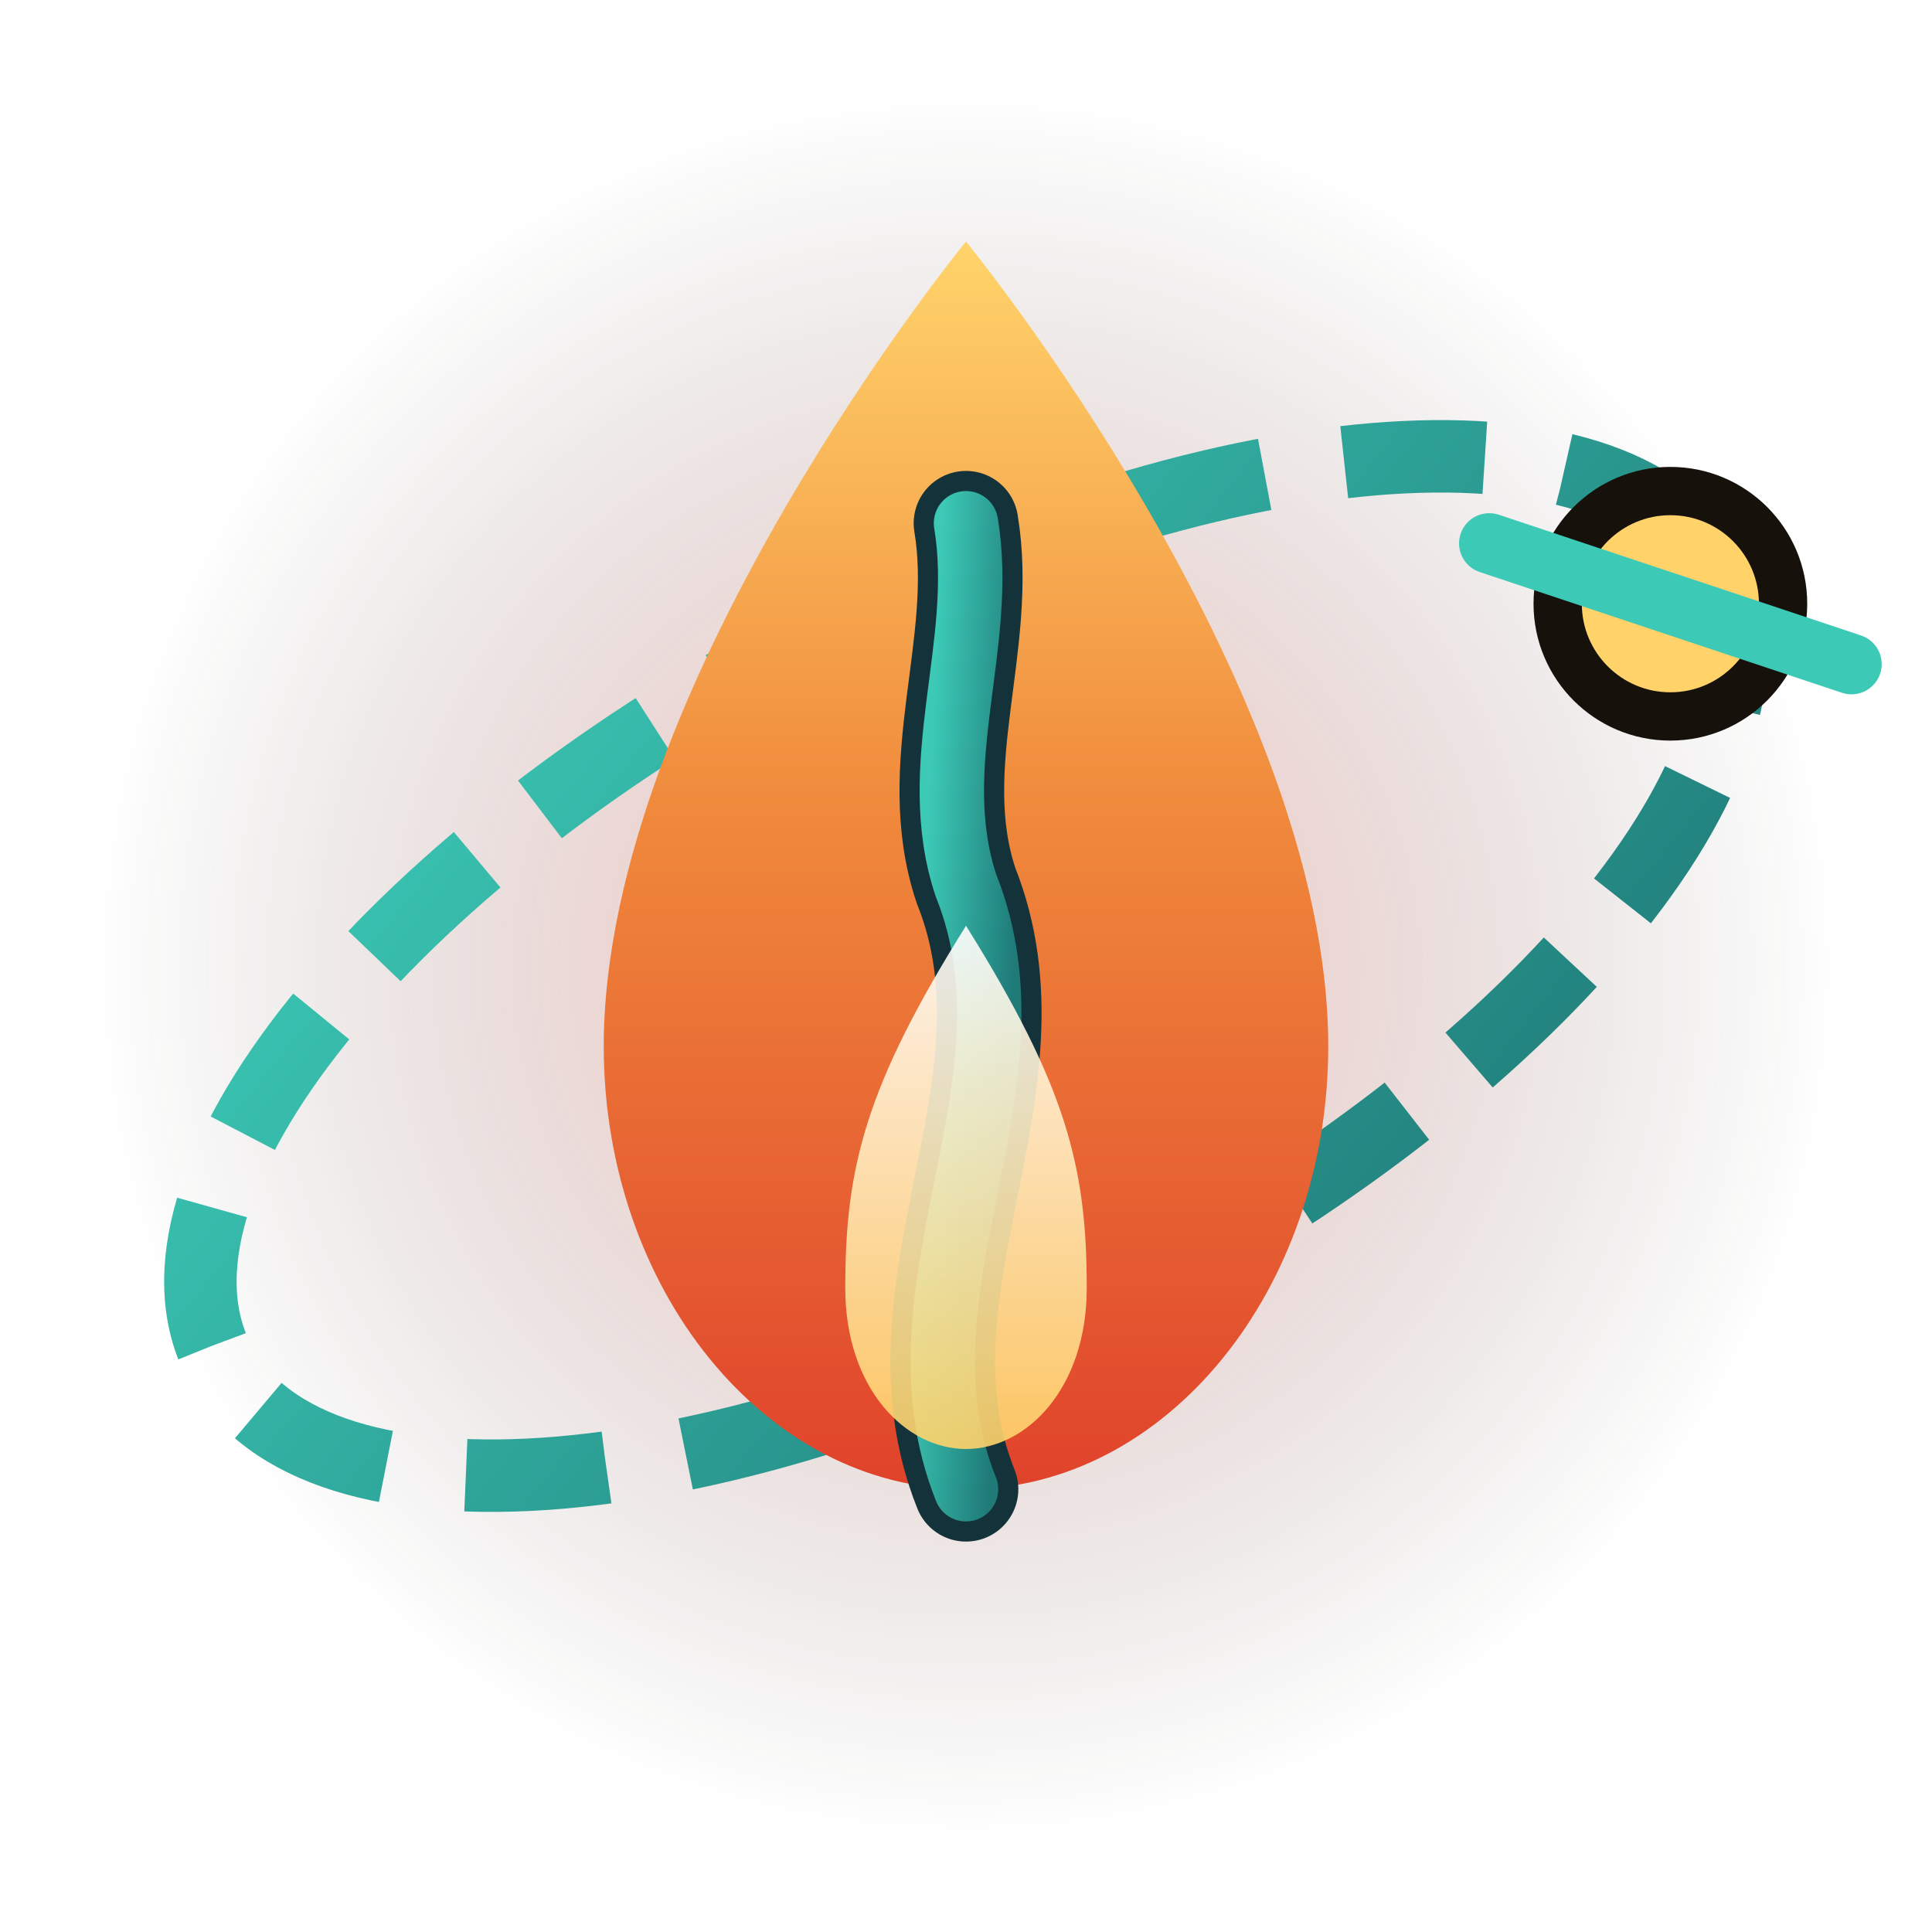
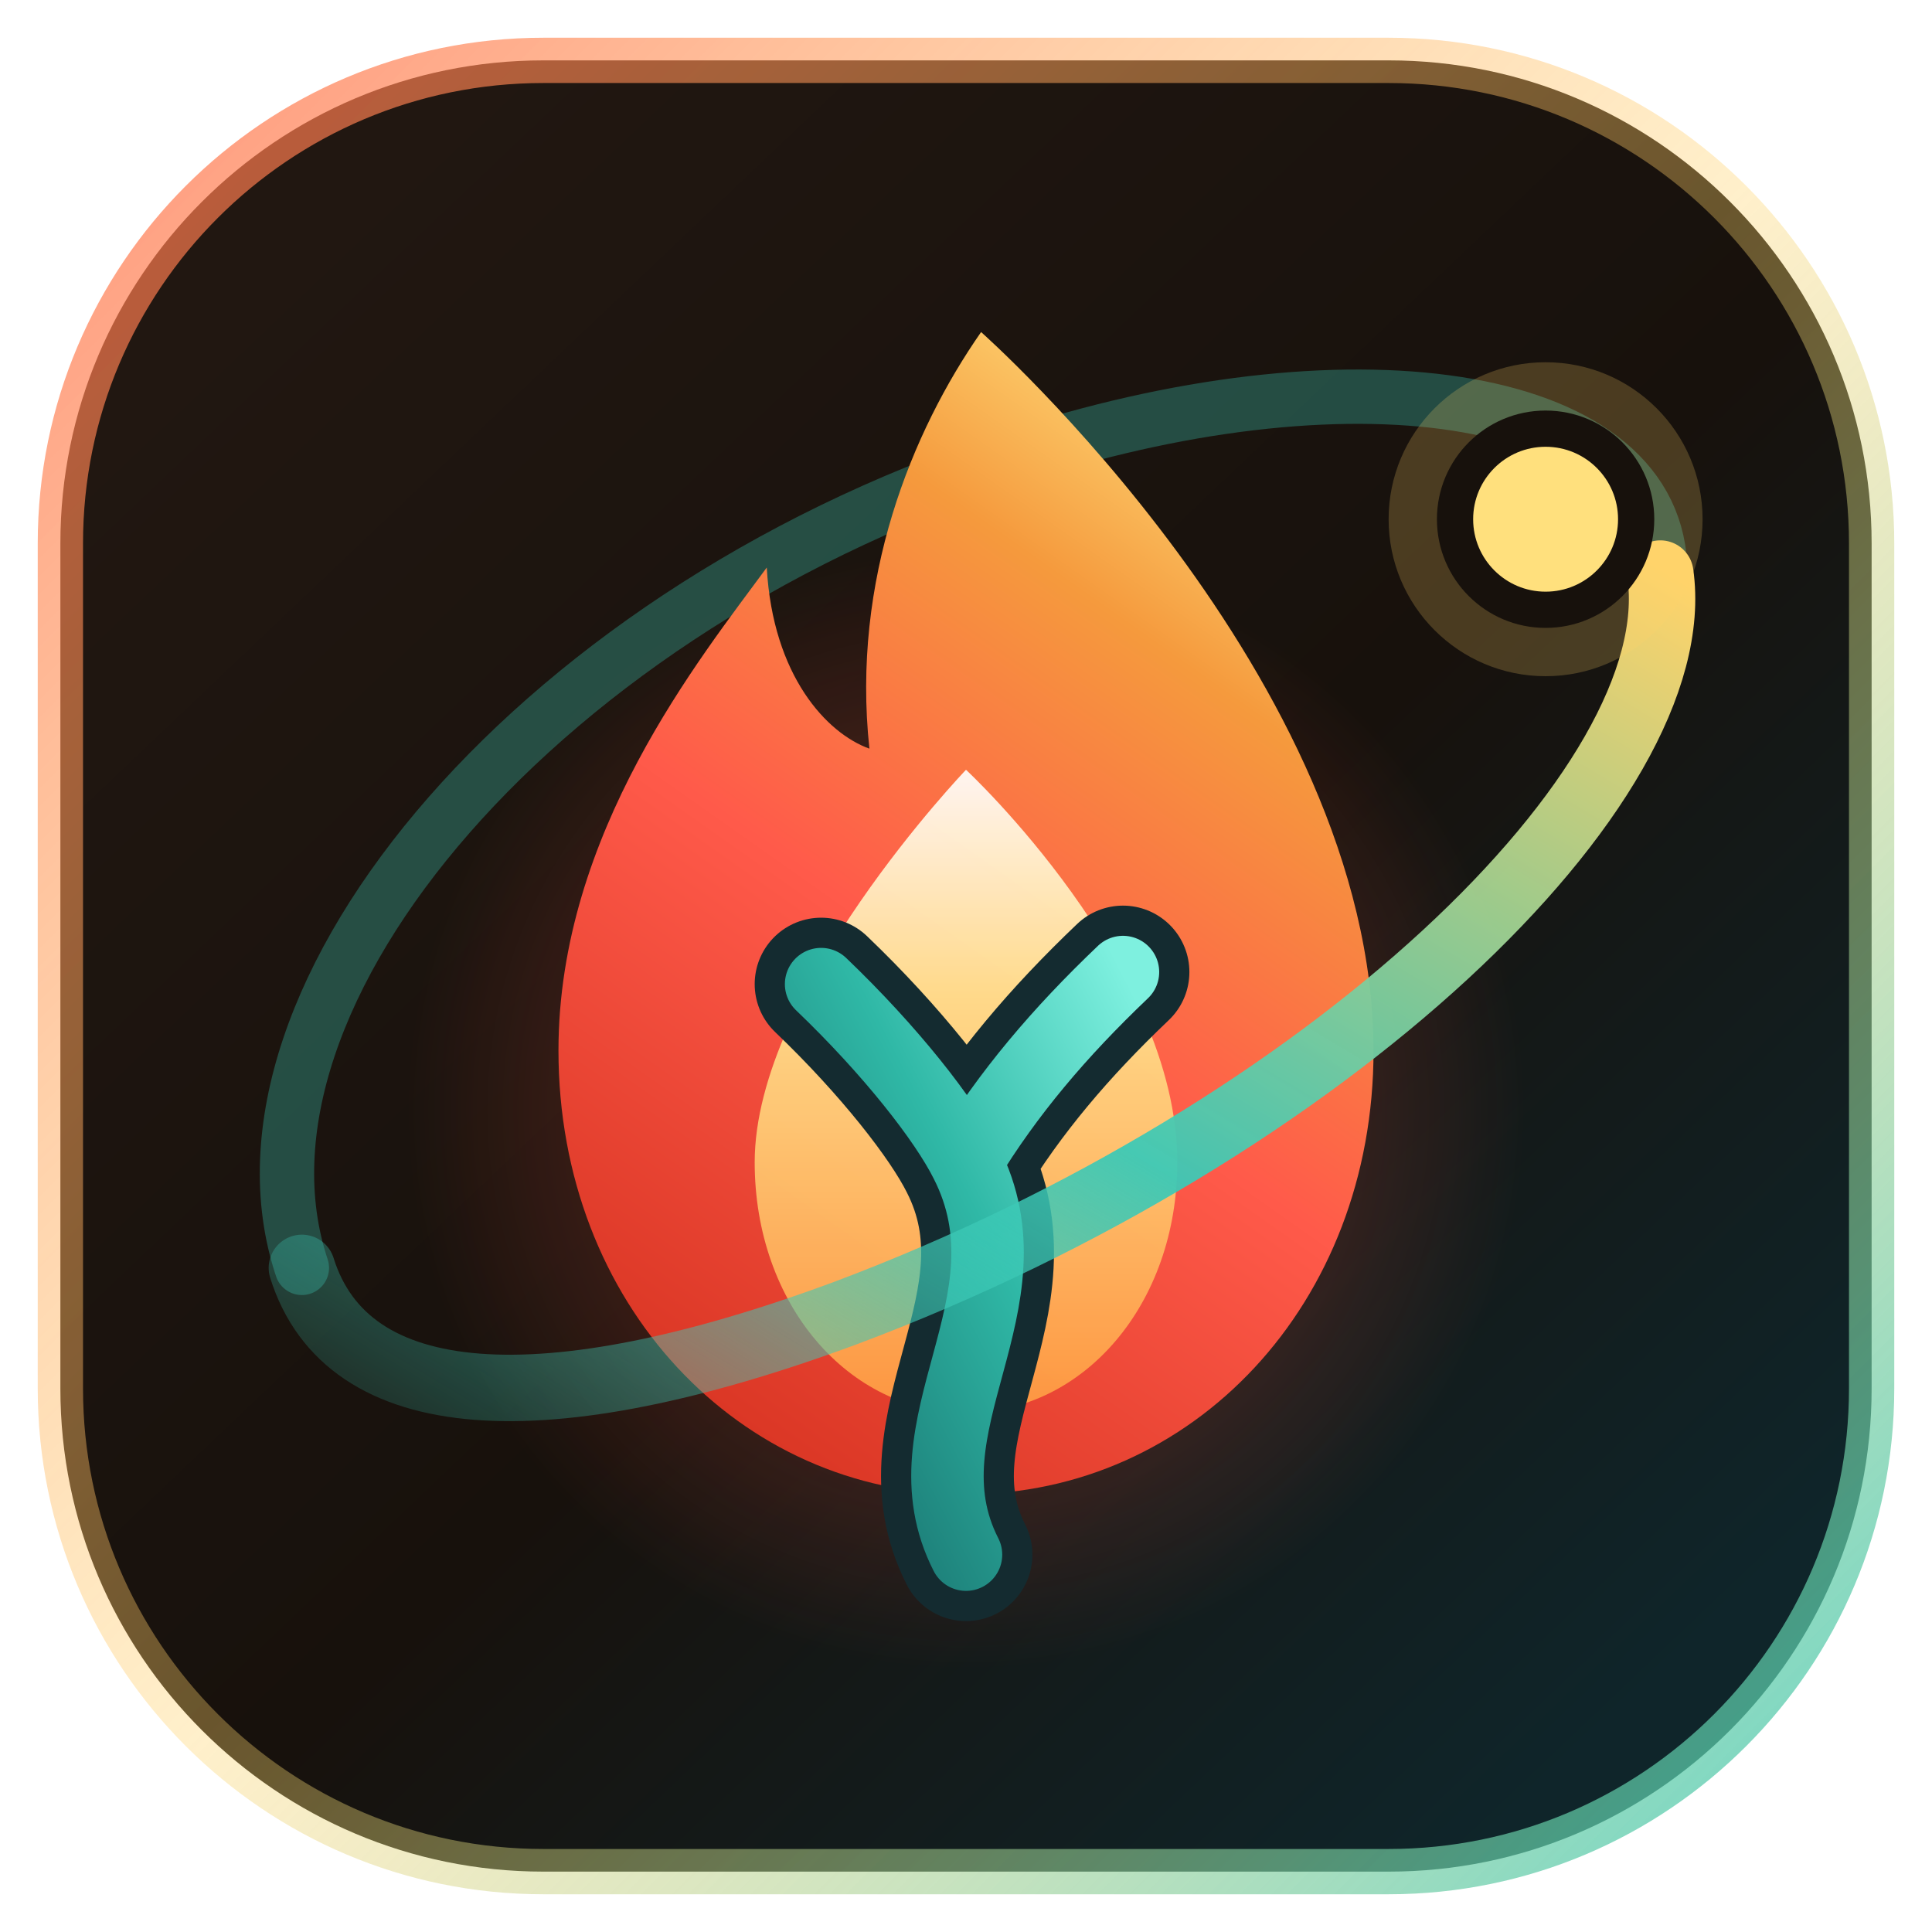
- <svg xmlns="http://www.w3.org/2000/svg" viewBox="0 0 48 48" width="48" height="48">
+ <svg xmlns="http://www.w3.org/2000/svg" viewBox="0 0 64 64" width="64" height="64" role="img" aria-label="Fire Harmony Logo">
  <defs>
-     <radialGradient id="orbitGlow" cx="50%" cy="50%" r="50%">
-       <stop offset="0%" stop-color="#ff5a4a" stop-opacity="0.35" />
-       <stop offset="100%" stop-color="#17110c" stop-opacity="0" />
-     </radialGradient>
-     <linearGradient id="fireGrad" x1="0%" y1="100%" x2="0%" y2="0%">
-       <stop offset="0%" stop-color="#e0432b" />
-       <stop offset="55%" stop-color="#f08a3c" />
-       <stop offset="100%" stop-color="#ffd36a" />
+     <linearGradient id="fh-bg" x1="12%" y1="10%" x2="88%" y2="90%">
+       <stop offset="0%" stop-color="#211711" />
+       <stop offset="55%" stop-color="#17110c" />
+       <stop offset="100%" stop-color="#0f252a" />
    </linearGradient>
-     <linearGradient id="innerFlame" x1="0%" y1="100%" x2="0%" y2="0%">
-       <stop offset="0%" stop-color="#ffd36a" />
+     <linearGradient id="fh-rim" x1="0%" y1="0%" x2="100%" y2="100%">
+       <stop offset="0%" stop-color="#ff6b4a" stop-opacity="0.75" />
+       <stop offset="50%" stop-color="#ffd36a" stop-opacity="0.35" />
+       <stop offset="100%" stop-color="#3cc9b6" stop-opacity="0.8" />
+     </linearGradient>
+     <linearGradient id="fh-flame" x1="25%" y1="100%" x2="75%" y2="0%">
+       <stop offset="0%" stop-color="#d83422" />
+       <stop offset="45%" stop-color="#ff5a4a" />
+       <stop offset="78%" stop-color="#f59a3d" />
+       <stop offset="100%" stop-color="#ffe07d" />
+     </linearGradient>
+     <linearGradient id="fh-core" x1="50%" y1="100%" x2="50%" y2="0%">
+       <stop offset="0%" stop-color="#ff9d42" />
+       <stop offset="65%" stop-color="#ffe48f" />
      <stop offset="100%" stop-color="#ffffff" />
    </linearGradient>
-     <linearGradient id="nileGrad" x1="0%" y1="0%" x2="100%" y2="100%">
-       <stop offset="0%" stop-color="#3cc9b6" />
-       <stop offset="100%" stop-color="#1f7a78" />
+     <linearGradient id="fh-nile" x1="0%" y1="100%" x2="100%" y2="0%">
+       <stop offset="0%" stop-color="#176b69" />
+       <stop offset="55%" stop-color="#2fb8a6" />
+       <stop offset="100%" stop-color="#7ef0df" />
    </linearGradient>
+     <linearGradient id="fh-orbit" x1="0%" y1="100%" x2="100%" y2="0%">
+       <stop offset="0%" stop-color="#3cc9b6" stop-opacity="0.15" />
+       <stop offset="45%" stop-color="#3cc9b6" stop-opacity="0.95" />
+       <stop offset="100%" stop-color="#ffd36a" stop-opacity="1" />
+     </linearGradient>
+     <radialGradient id="fh-glow" cx="50%" cy="54%" r="42%">
+       <stop offset="0%" stop-color="#ff5a4a" stop-opacity="0.42" />
+       <stop offset="100%" stop-color="#ff5a4a" stop-opacity="0" />
+     </radialGradient>
  </defs>
-   <circle cx="24" cy="24" r="22" fill="url(#orbitGlow)" />
-   <ellipse cx="24" cy="24" rx="21" ry="9" fill="none" stroke="url(#nileGrad)" stroke-width="1.8" stroke-dasharray="3.5 2" transform="rotate(-28 24 24)" />
-   <circle cx="41.5" cy="15" r="2.8" fill="#ffd36a" stroke="#17110c" stroke-width="1.2" />
-   <line x1="37" y1="13.5" x2="46" y2="16.5" stroke="#3cc9b6" stroke-width="1.5" stroke-linecap="round" />
-   <path d="M24 6 C24 6 15 17 15 26 C15 32 19 37 24 37 C29 37 33 32 33 26 C33 17 24 6 24 6 Z" fill="url(#fireGrad)" />
-   <path d="M24 37 C22 32 26 27 24 22 C23 19 24.5 16 24 13" fill="none" stroke="#14323a" stroke-width="2.6" stroke-linecap="round" />
-   <path d="M24 37 C22 32 26 27 24 22 C23 19 24.5 16 24 13" fill="none" stroke="url(#nileGrad)" stroke-width="1.6" stroke-linecap="round" />
-   <path d="M24 23 C21.5 27 21 29 21 32 C21 34.5 22.5 36 24 36 C25.5 36 27 34.5 27 32 C27 29 26.5 27 24 23 Z" fill="url(#innerFlame)" opacity="0.9" />
+   <rect x="2" y="2" width="60" height="60" rx="16" fill="url(#fh-bg)" stroke="url(#fh-rim)" stroke-width="1.5" />
+   <circle cx="32" cy="35" r="22" fill="url(#fh-glow)" />
+   <path d="M 10 42 C 7 33, 18 20, 34 15 C 45 11.5, 55 13, 55 19" fill="none" stroke="#3cc9b6" stroke-opacity="0.32" stroke-width="1.8" stroke-linecap="round" />
+   <path d="M 32.5 11 C 32.5 11, 45.5 22.5, 45.5 34.8 C 45.5 43.2, 39.5 49.5, 32 49.5 C 24.5 49.5, 18.5 43.2, 18.5 34.8 C 18.5 27.6, 23.2 21.8, 25.4 18.8 C 25.6 22.4, 27.4 24.3, 28.8 24.8 C 28.2 19.2, 30.2 14.3, 32.5 11 Z" fill="url(#fh-flame)" />
+   <path d="M 32 25.5 C 32 25.5, 39 32, 39 38.5 C 39 43.2, 35.9 46.8, 32 46.8 C 28.1 46.8, 25 43.2, 25 38.5 C 25 32.8, 32 25.5, 32 25.5 Z" fill="url(#fh-core)" opacity="0.92" />
+   <path d="M 32 51.5 C 29.8 47.2, 34.4 43.2, 32 38.5 C 31.3 37.1, 29.5 34.8, 27.2 32.6 M 32 38.5 C 33.4 36.2, 35.1 34.2, 37.2 32.2" fill="none" stroke="#142b30" stroke-width="4.4" stroke-linecap="round" stroke-linejoin="round" />
+   <path d="M 32 51.5 C 29.8 47.2, 34.4 43.2, 32 38.5 C 31.3 37.1, 29.5 34.8, 27.2 32.6 M 32 38.5 C 33.4 36.2, 35.1 34.2, 37.2 32.2" fill="none" stroke="url(#fh-nile)" stroke-width="2.4" stroke-linecap="round" stroke-linejoin="round" />
+   <path d="M 55 19 C 56 26, 44 37.5, 28 43.5 C 18 47.2, 11.5 46.8, 10 42" fill="none" stroke="url(#fh-orbit)" stroke-width="2.2" stroke-linecap="round" />
+   <circle cx="51.2" cy="17.2" r="5.2" fill="#ffd36a" opacity="0.22" />
+   <circle cx="51.2" cy="17.2" r="3" fill="#ffe07d" stroke="#17110c" stroke-width="1.2" />
</svg>
